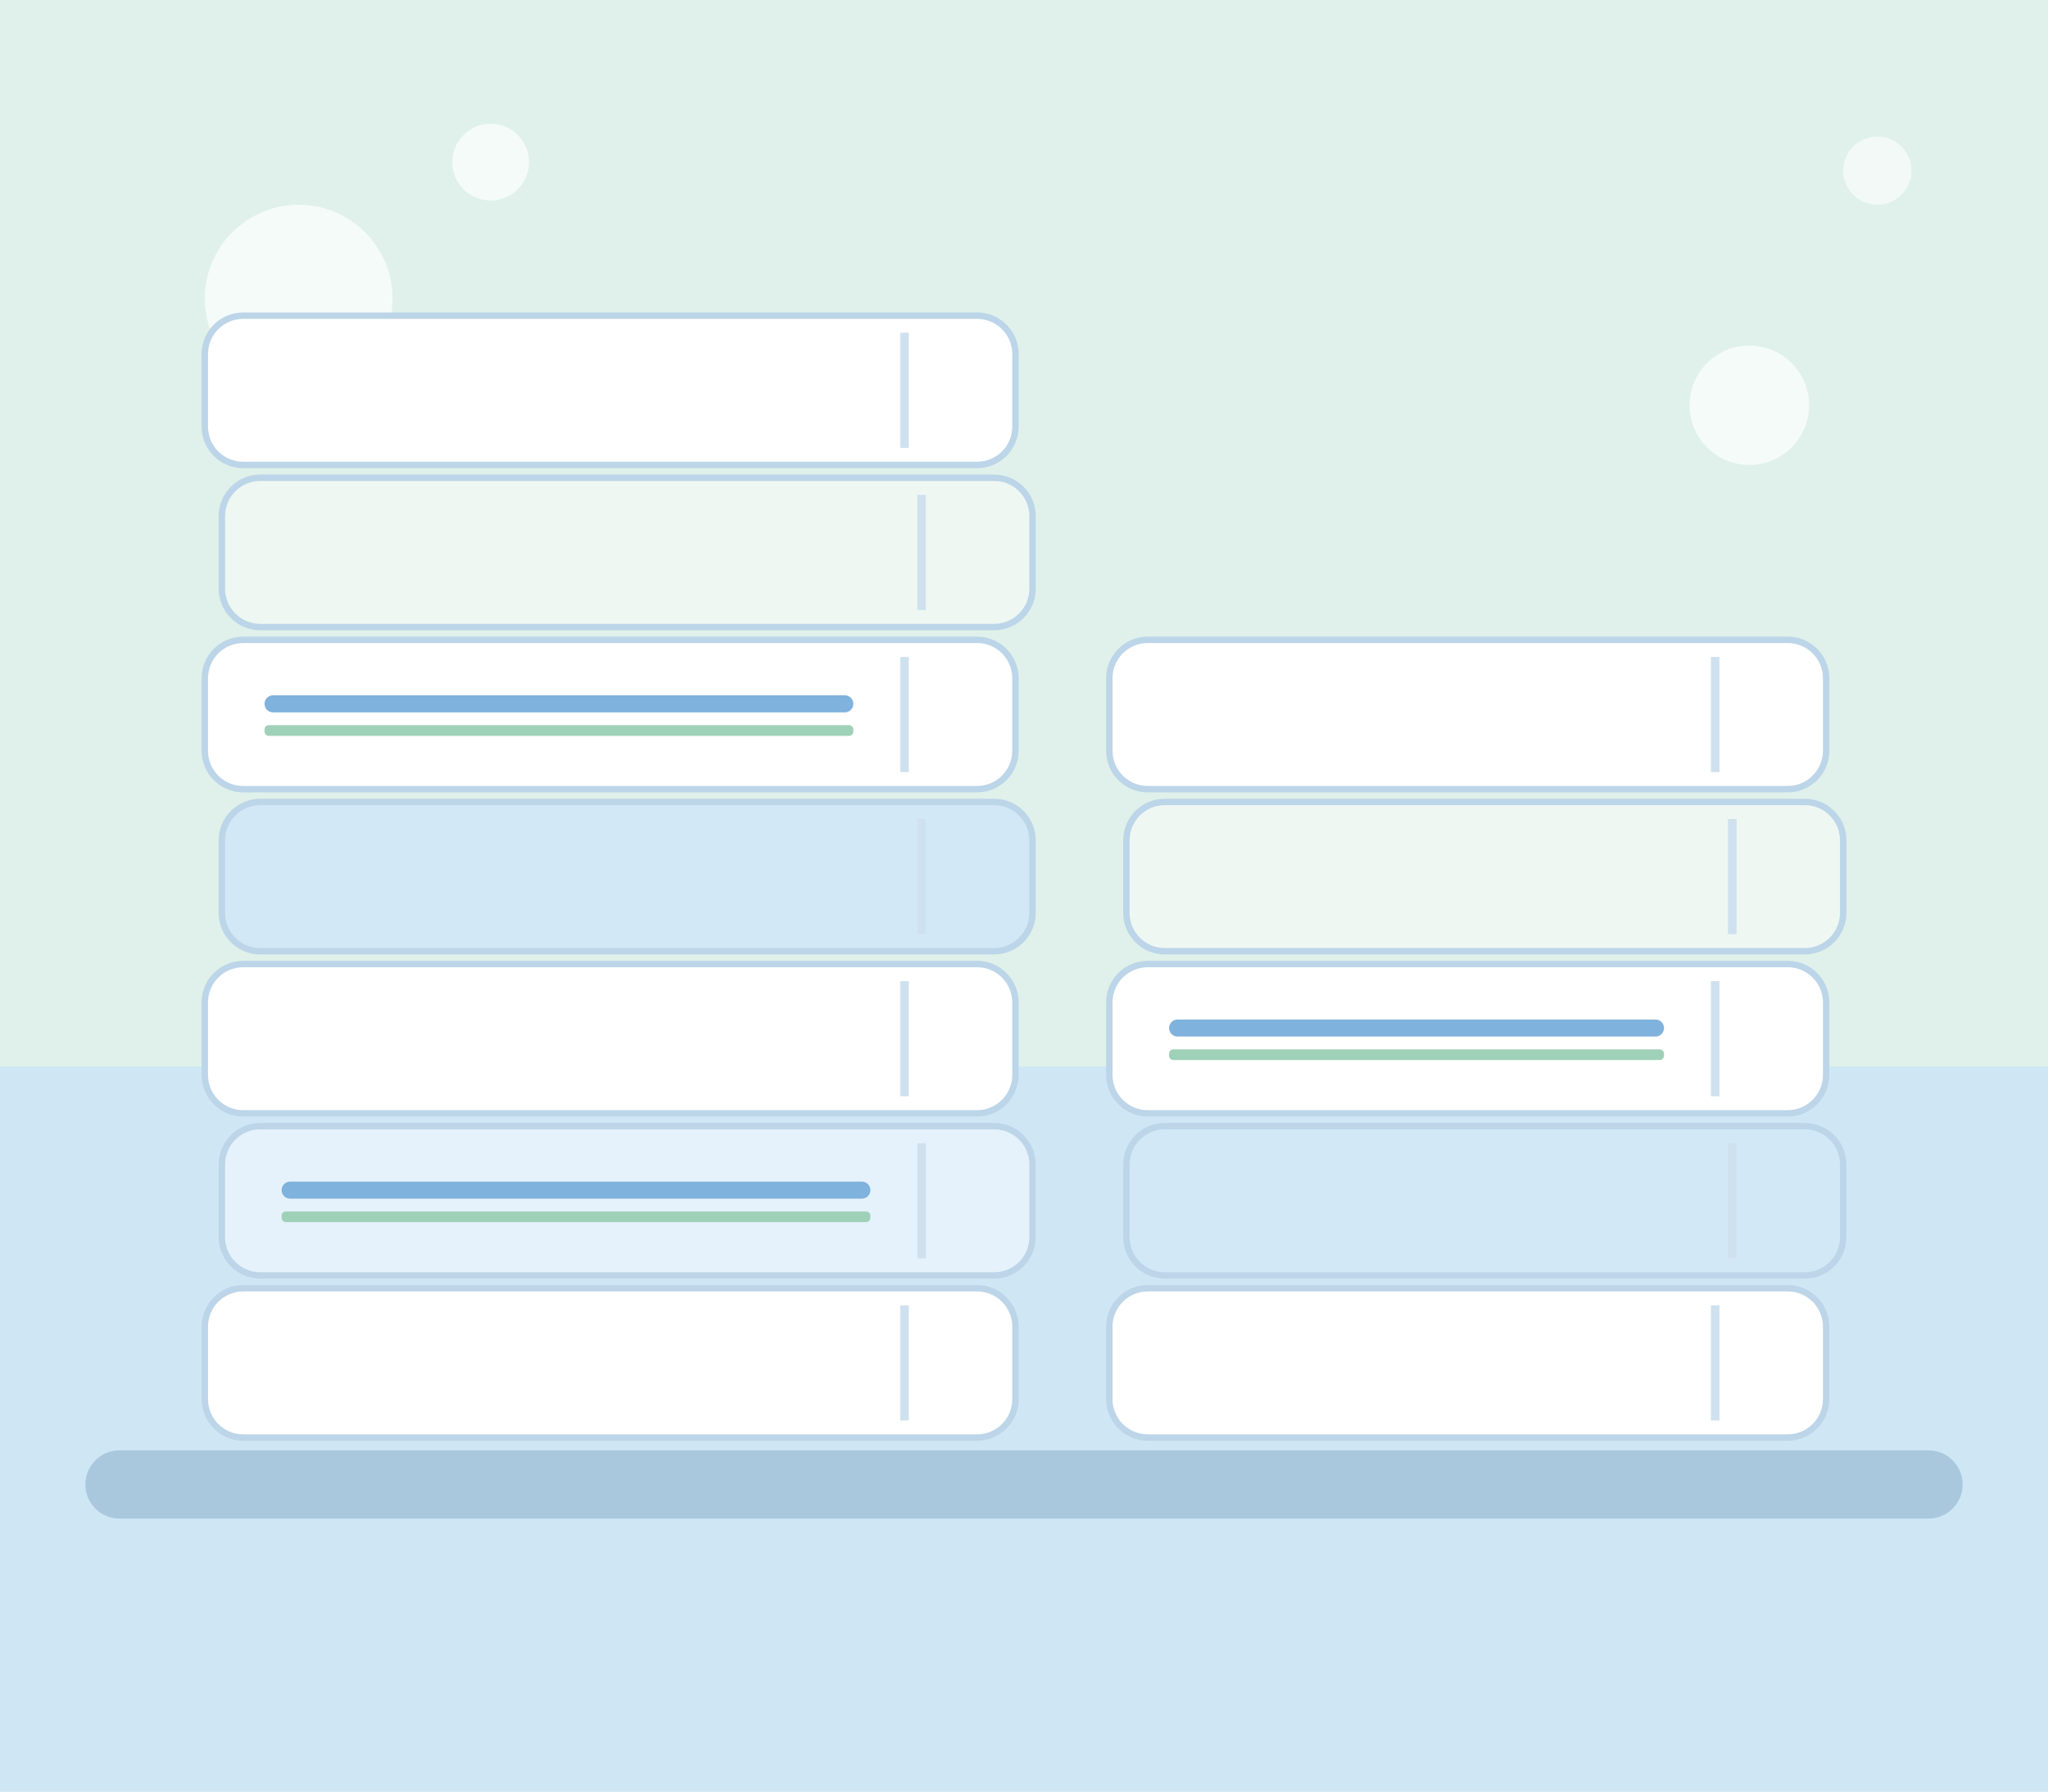
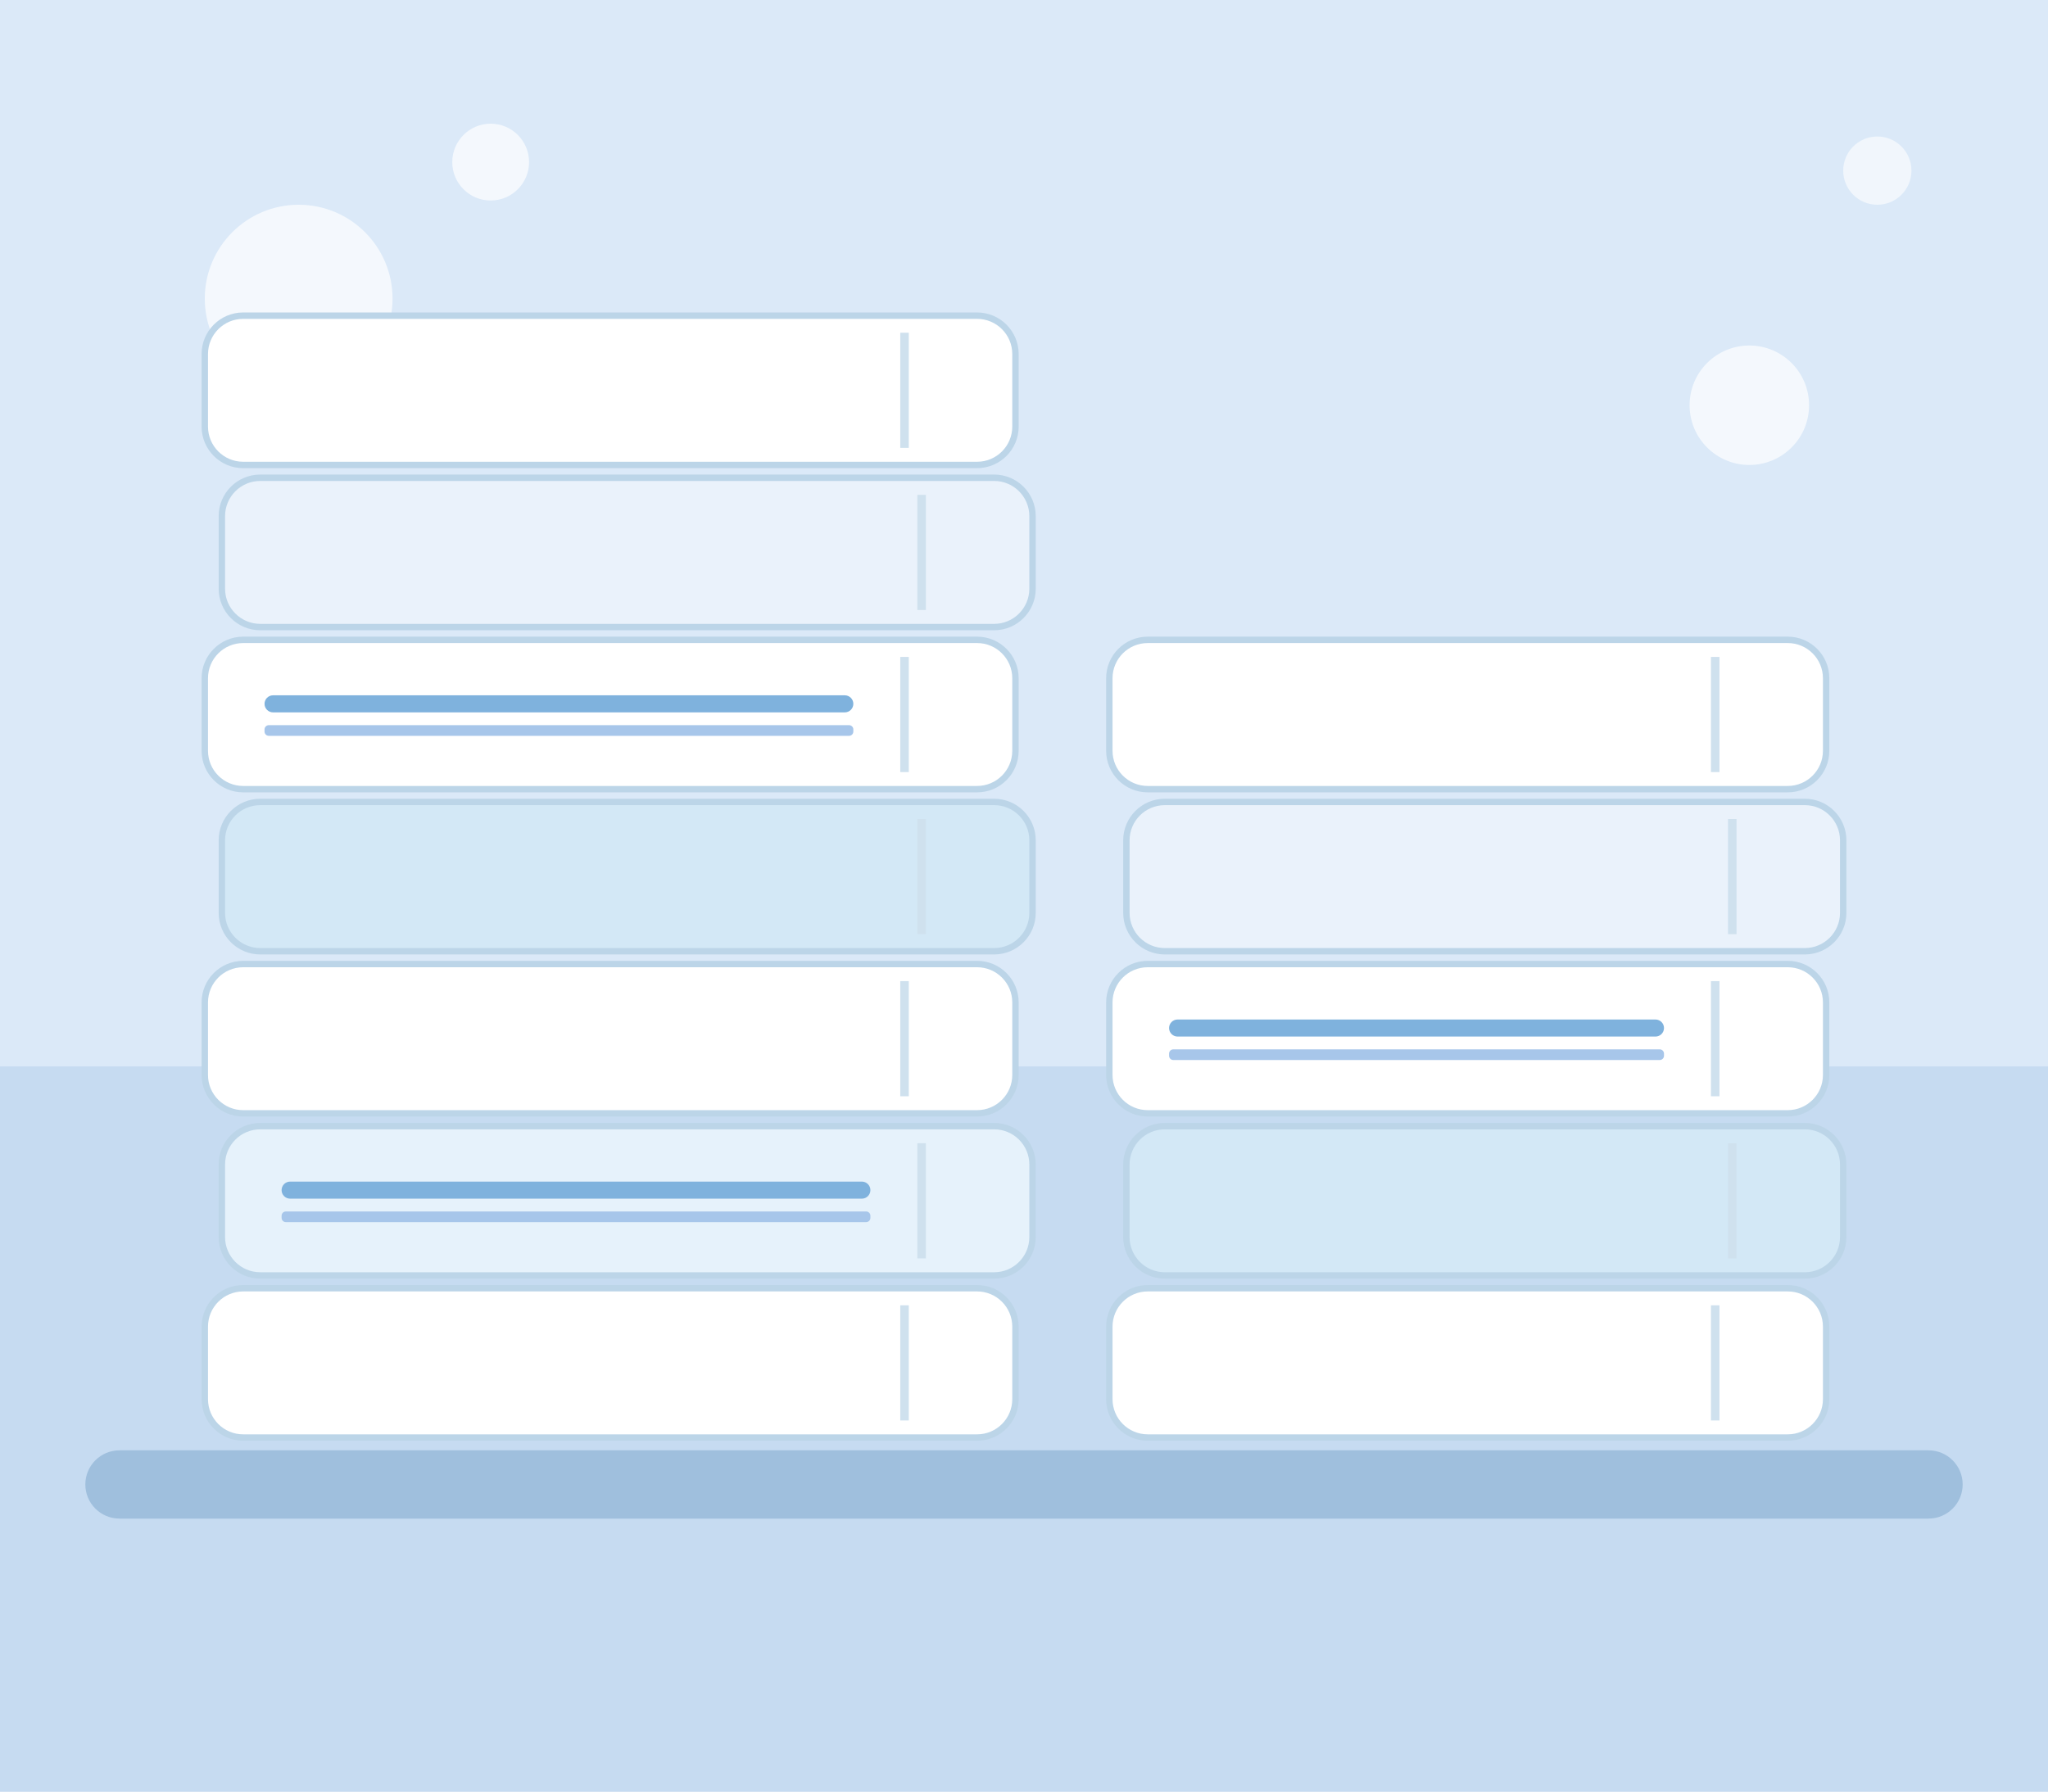
<svg xmlns="http://www.w3.org/2000/svg" viewBox="0 0 480 420" width="480" height="420" preserveAspectRatio="xMidYMid slice">
-   <rect width="480" height="420" fill="#dff1ea" />
-   <rect y="250" width="480" height="170" fill="#cfe7f5" />
+   <rect width="480" height="420" fill="#dbe9f8" />
+   <rect y="250" width="480" height="170" fill="#c6dbf1" />
  <circle cx="70" cy="70" r="22" fill="#fff" opacity=".7" />
  <circle cx="410" cy="95" r="14" fill="#fff" opacity=".7" />
  <circle cx="115" cy="38" r="9" fill="#fff" opacity=".7" />
  <circle cx="440" cy="40" r="8" fill="#fff" opacity=".6" />
-   <rect x="20" y="340" width="440" height="16" rx="8" fill="#a9c8de" />
+   <rect x="20" y="340" width="440" height="16" rx="8" fill="#9fbfdd" />
  <rect x="48" y="302" width="190" height="35" rx="9" fill="#ffffff" stroke="#bcd5e8" stroke-width="1.5" />
  <path d="M212 306v27" stroke="#cfe1ee" stroke-width="2" />
  <rect x="52" y="264" width="190" height="35" rx="9" fill="#e6f2fb" stroke="#bcd5e8" stroke-width="1.5" />
  <path d="M216 268v27" stroke="#cfe1ee" stroke-width="2" />
  <rect x="66" y="277" width="138" height="4" rx="2" fill="#7fb2dd" />
-   <rect x="66" y="284" width="138" height="2.5" rx="1" fill="#9fd1b8" />
+   <rect x="66" y="284" width="138" height="2.5" rx="1" fill="#a7c6ea" />
  <rect x="48" y="226" width="190" height="35" rx="9" fill="#ffffff" stroke="#bcd5e8" stroke-width="1.5" />
  <path d="M212 230v27" stroke="#cfe1ee" stroke-width="2" />
  <rect x="52" y="188" width="190" height="35" rx="9" fill="#d3e8f6" stroke="#bcd5e8" stroke-width="1.5" />
  <path d="M216 192v27" stroke="#cfe1ee" stroke-width="2" />
  <rect x="48" y="150" width="190" height="35" rx="9" fill="#ffffff" stroke="#bcd5e8" stroke-width="1.5" />
  <path d="M212 154v27" stroke="#cfe1ee" stroke-width="2" />
  <rect x="62" y="163" width="138" height="4" rx="2" fill="#7fb2dd" />
-   <rect x="62" y="170" width="138" height="2.5" rx="1" fill="#9fd1b8" />
-   <rect x="52" y="112" width="190" height="35" rx="9" fill="#eef7f2" stroke="#bcd5e8" stroke-width="1.5" />
+   <rect x="62" y="170" width="138" height="2.5" rx="1" fill="#a7c6ea" />
+   <rect x="52" y="112" width="190" height="35" rx="9" fill="#eaf2fb" stroke="#bcd5e8" stroke-width="1.5" />
  <path d="M216 116v27" stroke="#cfe1ee" stroke-width="2" />
  <rect x="48" y="74" width="190" height="35" rx="9" fill="#ffffff" stroke="#bcd5e8" stroke-width="1.5" />
  <path d="M212 78v27" stroke="#cfe1ee" stroke-width="2" />
  <rect x="260" y="302" width="168" height="35" rx="9" fill="#ffffff" stroke="#bcd5e8" stroke-width="1.5" />
  <path d="M402 306v27" stroke="#cfe1ee" stroke-width="2" />
  <rect x="264" y="264" width="168" height="35" rx="9" fill="#d3e8f6" stroke="#bcd5e8" stroke-width="1.5" />
  <path d="M406 268v27" stroke="#cfe1ee" stroke-width="2" />
  <rect x="260" y="226" width="168" height="35" rx="9" fill="#ffffff" stroke="#bcd5e8" stroke-width="1.5" />
  <path d="M402 230v27" stroke="#cfe1ee" stroke-width="2" />
  <rect x="274" y="239" width="116" height="4" rx="2" fill="#7fb2dd" />
-   <rect x="274" y="246" width="116" height="2.5" rx="1" fill="#9fd1b8" />
-   <rect x="264" y="188" width="168" height="35" rx="9" fill="#eef7f2" stroke="#bcd5e8" stroke-width="1.5" />
+   <rect x="274" y="246" width="116" height="2.5" rx="1" fill="#a7c6ea" />
+   <rect x="264" y="188" width="168" height="35" rx="9" fill="#eaf2fb" stroke="#bcd5e8" stroke-width="1.5" />
  <path d="M406 192v27" stroke="#cfe1ee" stroke-width="2" />
  <rect x="260" y="150" width="168" height="35" rx="9" fill="#ffffff" stroke="#bcd5e8" stroke-width="1.5" />
  <path d="M402 154v27" stroke="#cfe1ee" stroke-width="2" />
  <rect x="360" y="262" width="0" height="0" />
</svg>
